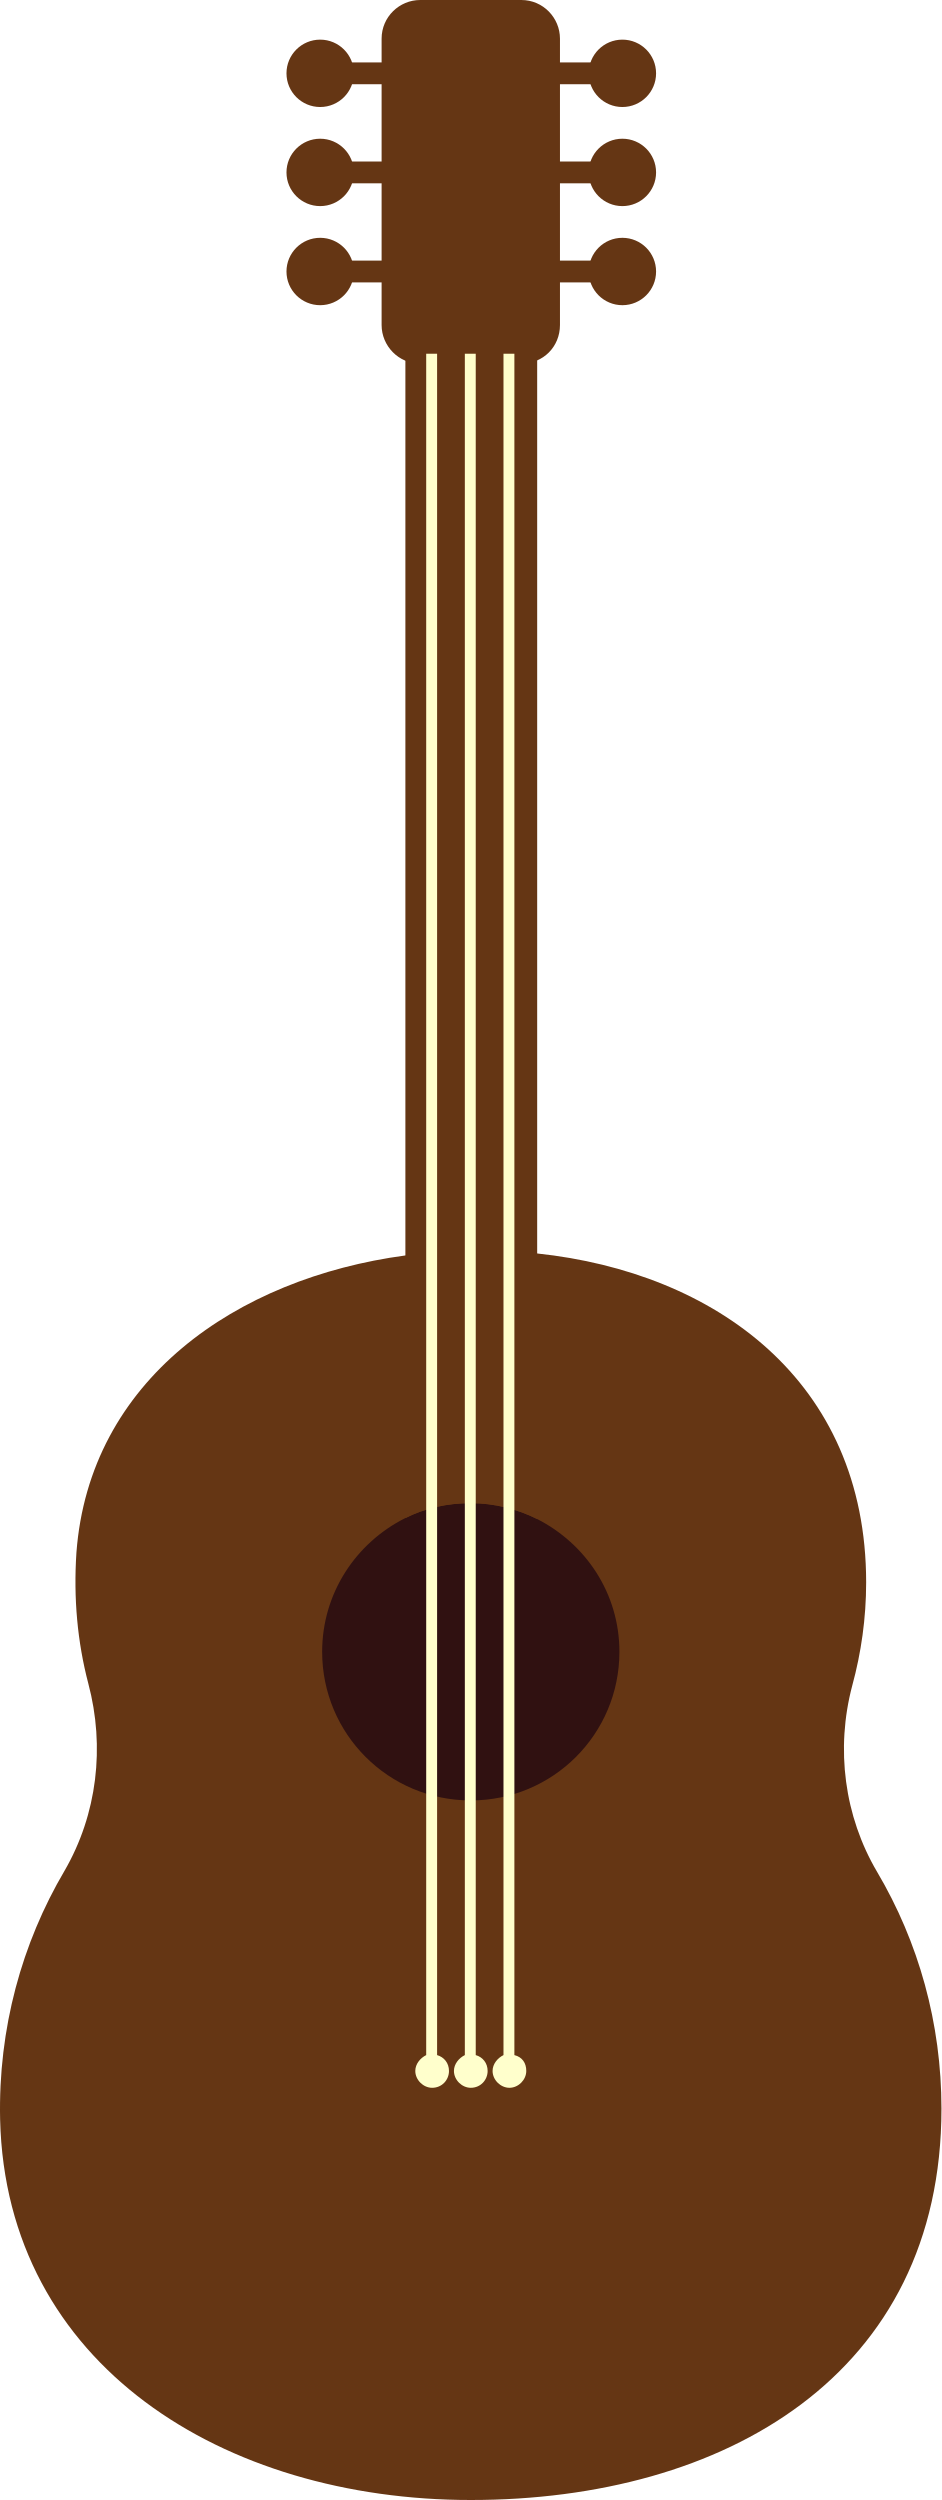
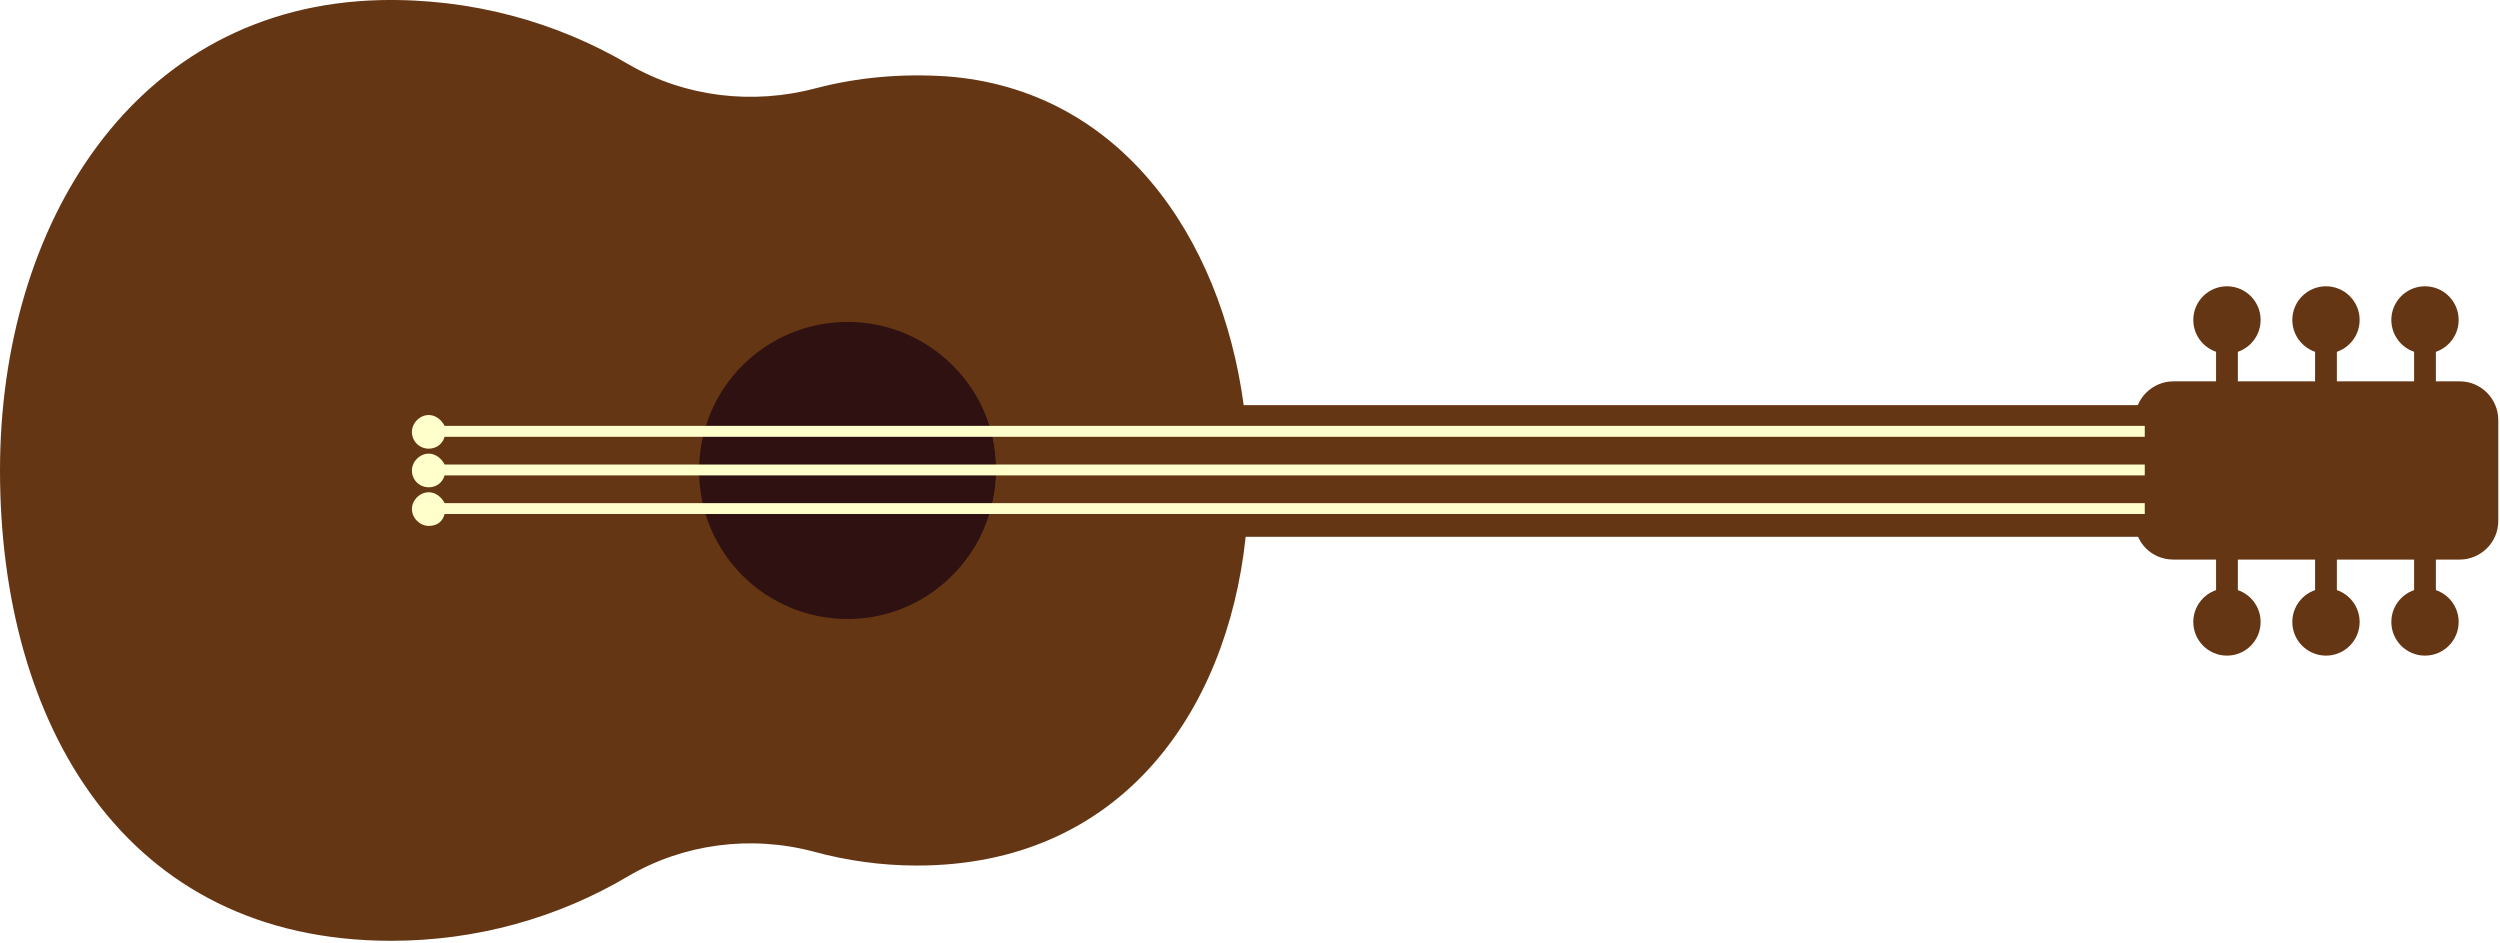
- <svg xmlns="http://www.w3.org/2000/svg" version="1.1" width="73.518" height="195.225" viewBox="-1 -1 73.518 195.225" id="svg27">
-   <defs id="defs31" />
-   <g id="ID0.581718884408474" transform="matrix(0.7737809,0,0,0.7737809,-1.532687,-1.309512)">
-     <g id="ID0.0045067616738379">
-       <path id="ID0.12766184424981475" fill="#301111" d="m 240.3,205.1 c 4.442,0 8.467,1.804 11.381,4.719 2.915,2.914 4.719,6.939 4.719,11.381 0,4.442 -1.804,8.467 -4.719,11.381 -2.914,2.915 -6.939,4.719 -11.381,4.719 -4.442,0 -8.467,-1.804 -11.381,-4.719 -2.915,-2.914 -4.719,-6.939 -4.719,-11.381 0,-4.442 1.804,-8.467 4.719,-11.381 2.914,-2.915 6.939,-4.719 11.381,-4.719 z" transform="translate(-192,-54)" />
-       <g id="ID0.06410281592980027">
-         <path id="ID0.42644284991547465" fill="#653614" d="m 281.2,243.3 c -3.3,-5.6 -4.2,-12.4 -2.5,-18.8 0.9,-3.3 1.4,-6.8 1.4,-10.4 0,-20.4 -15.3,-31.3 -33.2,-33.2 -2.2,-0.2 -4.4,-0.3 -6.7,-0.3 -2.2,0 -4.4,0.2 -6.6,0.5 -17.1,2.3 -31.9,12.6 -33.2,30 -0.3,4.6 0.1,9 1.2,13.2 1.7,6.4 0.9,13.2 -2.4,18.9 -4.3,7.3 -6.7,15.9 -6.5,25.1 0.6,24.8 22.6,38.4 47.5,38.4 25.6,0 47.5,-12.6 47.5,-39.5 0,-8.6 -2.3,-16.8 -6.5,-23.9 z m -41,-7.2 c -8.3,0 -15,-6.7 -15,-15 0,-5.9 3.4,-11 8.4,-13.5 2,-1 4.2,-1.5 6.6,-1.5 2.4,0 4.7,0.6 6.7,1.6 4.9,2.5 8.3,7.5 8.3,13.4 0,8.3 -6.7,15 -15,15 z" transform="translate(-192,-54)" />
-         <path id="ID0.6404600786045194" fill="#653614" d="m 246.9,90.1 v 117.6 c -2,-1 -4.3,-1.6 -6.7,-1.6 -2.4,0 -4.6,0.5 -6.6,1.5 V 90.1 Z" transform="translate(-192,-54)" />
-         <path id="ID0.7620675414800644" fill="#653614" d="m 245.3,91.1 h -10.2 c -2.2,0 -3.9,-1.8 -3.9,-3.9 V 58.3 c 0,-2.2 1.8,-3.9 3.9,-3.9 h 10.2 c 2.2,0 3.9,1.8 3.9,3.9 v 28.9 c 0,2.2 -1.7,3.9 -3.9,3.9 z" transform="translate(-192,-54)" />
-         <g id="ID0.8802924728952348">
-           <g id="ID0.18469695886597037">
-             <path id="ID0.9678059695288539" fill="#653614" d="m 227.4,60.7 h 5.5 v 2.2 h -5.5 z" transform="translate(-192,-54)" />
-             <path id="ID0.6279889051802456" fill="#653614" d="m 225,58.4 c 0.938,0 1.788,0.381 2.404,0.996 0.615,0.616 0.996,1.466 0.996,2.404 0,0.938 -0.381,1.788 -0.996,2.404 -0.616,0.615 -1.466,0.996 -2.404,0.996 -0.938,0 -1.788,-0.381 -2.404,-0.996 -0.615,-0.616 -0.996,-1.466 -0.996,-2.404 0,-0.938 0.381,-1.788 0.996,-2.404 0.616,-0.615 1.466,-0.996 2.404,-0.996 z" transform="translate(-192,-54)" />
-             <path id="ID0.8561722757294774" fill="#653614" d="m 227.4,70.7 h 5.5 v 2.2 h -5.5 z" transform="translate(-192,-54)" />
-             <path id="ID0.16034984774887562" fill="#653614" d="m 225,68.4 c 0.938,0 1.788,0.381 2.404,0.996 0.615,0.616 0.996,1.466 0.996,2.404 0,0.938 -0.381,1.788 -0.996,2.404 -0.616,0.615 -1.466,0.996 -2.404,0.996 -0.938,0 -1.788,-0.381 -2.404,-0.996 -0.615,-0.616 -0.996,-1.466 -0.996,-2.404 0,-0.938 0.381,-1.788 0.996,-2.404 0.616,-0.615 1.466,-0.996 2.404,-0.996 z" transform="translate(-192,-54)" />
-             <path id="ID0.6420011096633971" fill="#653614" d="m 227.4,80.7 h 5.5 v 2.2 h -5.5 z" transform="translate(-192,-54)" />
-             <path id="ID0.2916263211518526" fill="#653614" d="m 225,78.4 c 0.938,0 1.788,0.381 2.404,0.996 0.615,0.616 0.996,1.466 0.996,2.404 0,0.938 -0.381,1.788 -0.996,2.404 -0.616,0.615 -1.466,0.996 -2.404,0.996 -0.938,0 -1.788,-0.381 -2.404,-0.996 -0.615,-0.616 -0.996,-1.466 -0.996,-2.404 0,-0.938 0.381,-1.788 0.996,-2.404 0.616,-0.615 1.466,-0.996 2.404,-0.996 z" transform="translate(-192,-54)" />
+ <svg xmlns="http://www.w3.org/2000/svg" width="100%" height="100%" viewBox="0 0 814 307" version="1.1" xml:space="preserve" style="fill-rule:evenodd;clip-rule:evenodd;stroke-linejoin:round;stroke-miterlimit:2;">
+   <clipPath id="_clip1">
+     <polygon points="813.437,0 813.437,306.326 0,306.326 0,0 813.437,0 " />
+   </clipPath>
+   <g clip-path="url(#_clip1)">
+     <g id="ID0.581718884408474">
+       <g id="ID0.0045067616738379">
+         <path id="ID0.12766184424981475" d="M327.567,153.504c0,14.321 -5.816,27.298 -15.214,36.693c-9.395,9.398 -22.372,15.215 -36.694,15.215c-14.321,-0 -27.298,-5.817 -36.693,-15.215c-9.398,-9.395 -15.214,-22.372 -15.214,-36.693c-0,-14.322 5.816,-27.298 15.214,-36.693c9.395,-9.399 22.372,-15.215 36.693,-15.215c14.322,0 27.299,5.816 36.694,15.215c9.398,9.395 15.214,22.371 15.214,36.693Z" style="fill:#301111;fill-rule:nonzero;" />
+         <g id="ID0.06410281592980027">
+           <path id="ID0.42644284991547465" d="M204.407,285.369c18.055,-10.639 39.979,-13.541 60.613,-8.06c10.639,2.902 21.924,4.514 33.53,4.514c65.772,-0 100.914,-49.329 107.04,-107.04c0.645,-7.093 0.967,-14.186 0.967,-21.602c0,-7.093 -0.644,-14.186 -1.612,-21.279c-7.415,-55.131 -40.623,-102.848 -96.722,-107.039c-14.831,-0.967 -29.017,0.322 -42.558,3.869c-20.634,5.481 -42.558,2.901 -60.935,-7.738c-23.536,-13.864 -51.263,-21.601 -80.925,-20.957c-79.957,1.935 -123.805,72.865 -123.805,153.144c-0,82.537 40.623,153.145 127.351,153.145c27.728,-0 54.165,-7.416 77.056,-20.957Zm23.214,-132.188c-0,-26.759 21.601,-48.361 48.361,-48.361c19.022,0 35.465,10.962 43.525,27.082c3.224,6.449 4.836,13.542 4.836,21.279c0,7.738 -1.934,15.154 -5.158,21.602c-8.061,15.798 -24.181,26.76 -43.203,26.76c-26.76,-0 -48.361,-21.602 -48.361,-48.362Z" style="fill:#653614;fill-rule:nonzero;" />
+           <path id="ID0.6404600786045194" d="M698.337,174.783l-379.152,-0c3.224,-6.448 5.158,-13.864 5.158,-21.602c0,-7.737 -1.612,-14.83 -4.836,-21.279l378.83,0l0,42.881Z" style="fill:#653614;fill-rule:nonzero;" />
+           <path id="ID0.7620675414800644" d="M695.113,169.624l0,-32.885c0,-7.093 5.804,-12.574 12.574,-12.574l93.176,-0c7.093,-0 12.574,5.803 12.574,12.574l0,32.885c0,7.093 -5.803,12.574 -12.574,12.574l-93.176,0c-7.093,0 -12.574,-5.481 -12.574,-12.574Z" style="fill:#653614;fill-rule:nonzero;" />
+           <g id="ID0.8802924728952348">
+             <g id="ID0.18469695886597037">
+               <path id="ID0.9678059695288539" d="M793.125,111.913l0,17.733l-7.093,-0l0,-17.733l7.093,0Z" style="fill:#653614;fill-rule:nonzero;" />
+               <path id="ID0.6279889051802456" d="M800.541,104.175c-0,3.025 -1.229,5.765 -3.211,7.751c-1.986,1.983 -4.727,3.211 -7.751,3.211c-3.024,0 -5.765,-1.228 -7.751,-3.211c-1.983,-1.986 -3.211,-4.726 -3.211,-7.751c0,-3.024 1.228,-5.764 3.211,-7.75c1.986,-1.983 4.727,-3.212 7.751,-3.212c3.024,0 5.765,1.229 7.751,3.212c1.982,1.986 3.211,4.726 3.211,7.75Z" style="fill:#653614;fill-rule:nonzero;" />
+               <path id="ID0.8561722757294774" d="M760.885,111.913l-0,17.733l-7.093,-0l-0,-17.733l7.093,0Z" style="fill:#653614;fill-rule:nonzero;" />
+               <path id="ID0.16034984774887562" d="M768.3,104.175c-0,3.025 -1.228,5.765 -3.211,7.751c-1.986,1.983 -4.727,3.211 -7.751,3.211c-3.024,0 -5.765,-1.228 -7.751,-3.211c-1.982,-1.986 -3.211,-4.726 -3.211,-7.751c0,-3.024 1.229,-5.764 3.211,-7.75c1.986,-1.983 4.727,-3.212 7.751,-3.212c3.024,0 5.765,1.229 7.751,3.212c1.983,1.986 3.211,4.726 3.211,7.75Z" style="fill:#653614;fill-rule:nonzero;" />
+               <path id="ID0.6420011096633971" d="M728.644,111.913l-0,17.733l-7.093,-0l-0,-17.733l7.093,0Z" style="fill:#653614;fill-rule:nonzero;" />
+               <path id="ID0.2916263211518526" d="M736.059,104.175c0,3.025 -1.228,5.765 -3.211,7.751c-1.986,1.983 -4.727,3.211 -7.751,3.211c-3.024,0 -5.764,-1.228 -7.75,-3.211c-1.983,-1.986 -3.212,-4.726 -3.212,-7.751c0,-3.024 1.229,-5.764 3.212,-7.75c1.986,-1.983 4.726,-3.212 7.75,-3.212c3.024,0 5.765,1.229 7.751,3.212c1.983,1.986 3.211,4.726 3.211,7.75Z" style="fill:#653614;fill-rule:nonzero;" />
+             </g>
+             <g id="ID0.6663109776563942">
+               <path id="ID0.24921480426564813" d="M793.125,177.04l0,17.732l-7.093,0l0,-17.732l7.093,-0Z" style="fill:#653614;fill-rule:nonzero;" />
+               <path id="ID0.5299748657271266" d="M800.541,202.51c-0,3.024 -1.229,5.765 -3.211,7.751c-1.986,1.983 -4.727,3.211 -7.751,3.211c-3.024,-0 -5.765,-1.228 -7.751,-3.211c-1.983,-1.986 -3.211,-4.727 -3.211,-7.751c0,-3.024 1.228,-5.765 3.211,-7.751c1.986,-1.983 4.727,-3.211 7.751,-3.211c3.024,0 5.765,1.228 7.751,3.211c1.982,1.986 3.211,4.727 3.211,7.751Z" style="fill:#653614;fill-rule:nonzero;" />
+               <path id="ID0.2137286546640098" d="M760.885,177.04l-0,17.732l-7.093,0l-0,-17.732l7.093,-0Z" style="fill:#653614;fill-rule:nonzero;" />
+               <path id="ID0.7727772290818393" d="M768.3,202.51c-0,3.024 -1.228,5.765 -3.211,7.751c-1.986,1.983 -4.727,3.211 -7.751,3.211c-3.024,-0 -5.765,-1.228 -7.751,-3.211c-1.982,-1.986 -3.211,-4.727 -3.211,-7.751c0,-3.024 1.229,-5.765 3.211,-7.751c1.986,-1.983 4.727,-3.211 7.751,-3.211c3.024,0 5.765,1.228 7.751,3.211c1.983,1.986 3.211,4.727 3.211,7.751Z" style="fill:#653614;fill-rule:nonzero;" />
+               <path id="ID0.8931949702091515" d="M728.644,177.04l-0,17.732l-7.093,0l-0,-17.732l7.093,-0Z" style="fill:#653614;fill-rule:nonzero;" />
+               <path id="ID0.1352339582517743" d="M736.059,202.51c0,3.024 -1.228,5.765 -3.211,7.751c-1.986,1.983 -4.727,3.211 -7.751,3.211c-3.024,-0 -5.764,-1.228 -7.75,-3.211c-1.983,-1.986 -3.212,-4.727 -3.212,-7.751c0,-3.024 1.229,-5.765 3.212,-7.751c1.986,-1.983 4.726,-3.211 7.75,-3.211c3.024,0 5.765,1.228 7.751,3.211c1.983,1.986 3.211,4.727 3.211,7.751Z" style="fill:#653614;fill-rule:nonzero;" />
+             </g>
          </g>
-           <g id="ID0.6663109776563942">
-             <path id="ID0.24921480426564813" fill="#653614" d="m 247.6,60.7 h 5.5 v 2.2 h -5.5 z" transform="translate(-192,-54)" />
-             <path id="ID0.5299748657271266" fill="#653614" d="m 255.5,58.4 c 0.938,0 1.788,0.381 2.404,0.996 0.615,0.616 0.996,1.466 0.996,2.404 0,0.938 -0.381,1.788 -0.996,2.404 -0.616,0.615 -1.466,0.996 -2.404,0.996 -0.938,0 -1.788,-0.381 -2.404,-0.996 -0.615,-0.616 -0.996,-1.466 -0.996,-2.404 0,-0.938 0.381,-1.788 0.996,-2.404 0.616,-0.615 1.466,-0.996 2.404,-0.996 z" transform="translate(-192,-54)" />
-             <path id="ID0.2137286546640098" fill="#653614" d="m 247.6,70.7 h 5.5 v 2.2 h -5.5 z" transform="translate(-192,-54)" />
-             <path id="ID0.7727772290818393" fill="#653614" d="m 255.5,68.4 c 0.938,0 1.788,0.381 2.404,0.996 0.615,0.616 0.996,1.466 0.996,2.404 0,0.938 -0.381,1.788 -0.996,2.404 -0.616,0.615 -1.466,0.996 -2.404,0.996 -0.938,0 -1.788,-0.381 -2.404,-0.996 -0.615,-0.616 -0.996,-1.466 -0.996,-2.404 0,-0.938 0.381,-1.788 0.996,-2.404 0.616,-0.615 1.466,-0.996 2.404,-0.996 z" transform="translate(-192,-54)" />
-             <path id="ID0.8931949702091515" fill="#653614" d="m 247.6,80.7 h 5.5 v 2.2 h -5.5 z" transform="translate(-192,-54)" />
-             <path id="ID0.1352339582517743" fill="#653614" d="m 255.5,78.4 c 0.938,0 1.788,0.381 2.404,0.996 0.615,0.616 0.996,1.466 0.996,2.404 0,0.938 -0.381,1.788 -0.996,2.404 -0.616,0.615 -1.466,0.996 -2.404,0.996 -0.938,0 -1.788,-0.381 -2.404,-0.996 -0.615,-0.616 -0.996,-1.466 -0.996,-2.404 0,-0.938 0.381,-1.788 0.996,-2.404 0.616,-0.615 1.466,-0.996 2.404,-0.996 z" transform="translate(-192,-54)" />
-           </g>
+           <path id="ID0.13206872530281544" d="M139.603,146.088c-2.902,0 -5.481,-2.256 -5.481,-5.48c0,-2.902 2.579,-5.481 5.481,-5.481c2.257,-0 4.191,1.612 5.159,3.546l553.575,0l0,3.547l-553.575,-0c-0.645,2.256 -2.58,3.868 -5.159,3.868Z" style="fill:#ffc;fill-rule:nonzero;" />
+           <path id="ID0.9616539347916842" d="M139.603,158.662c-2.902,0 -5.481,-2.256 -5.481,-5.481c0,-2.901 2.579,-5.48 5.481,-5.48c2.257,-0 4.191,1.612 5.159,3.546l553.575,0l0,3.547l-553.575,-0c-0.645,2.256 -2.58,3.868 -5.159,3.868Z" style="fill:#ffc;fill-rule:nonzero;" />
+           <path id="ID0.9672220363281667" d="M139.603,171.236c-2.902,0 -5.481,-2.579 -5.481,-5.481c0,-2.901 2.579,-5.481 5.481,-5.481c2.257,0 4.191,1.613 5.159,3.547l553.575,-0l0,3.546l-553.575,0c-0.645,2.58 -2.58,3.869 -5.159,3.869Z" style="fill:#ffc;fill-rule:nonzero;" />
        </g>
-         <path id="ID0.13206872530281544" fill="#ffffcc" d="m 238,263.4 c 0,0.9 -0.7,1.7 -1.7,1.7 -0.9,0 -1.7,-0.8 -1.7,-1.7 0,-0.7 0.5,-1.3 1.1,-1.6 V 90.1 h 1.1 v 171.7 c 0.7,0.2 1.2,0.8 1.2,1.6 z" transform="translate(-192,-54)" />
-         <path id="ID0.9616539347916842" fill="#ffffcc" d="m 241.9,263.4 c 0,0.9 -0.7,1.7 -1.7,1.7 -0.9,0 -1.7,-0.8 -1.7,-1.7 0,-0.7 0.5,-1.3 1.1,-1.6 V 90.1 h 1.1 v 171.7 c 0.7,0.2 1.2,0.8 1.2,1.6 z" transform="translate(-192,-54)" />
-         <path id="ID0.9672220363281667" fill="#ffffcc" d="m 245.8,263.4 c 0,0.9 -0.8,1.7 -1.7,1.7 -0.9,0 -1.7,-0.8 -1.7,-1.7 0,-0.7 0.5,-1.3 1.1,-1.6 V 90.1 h 1.1 v 171.7 c 0.8,0.2 1.2,0.8 1.2,1.6 z" transform="translate(-192,-54)" />
      </g>
    </g>
  </g>
</svg>
